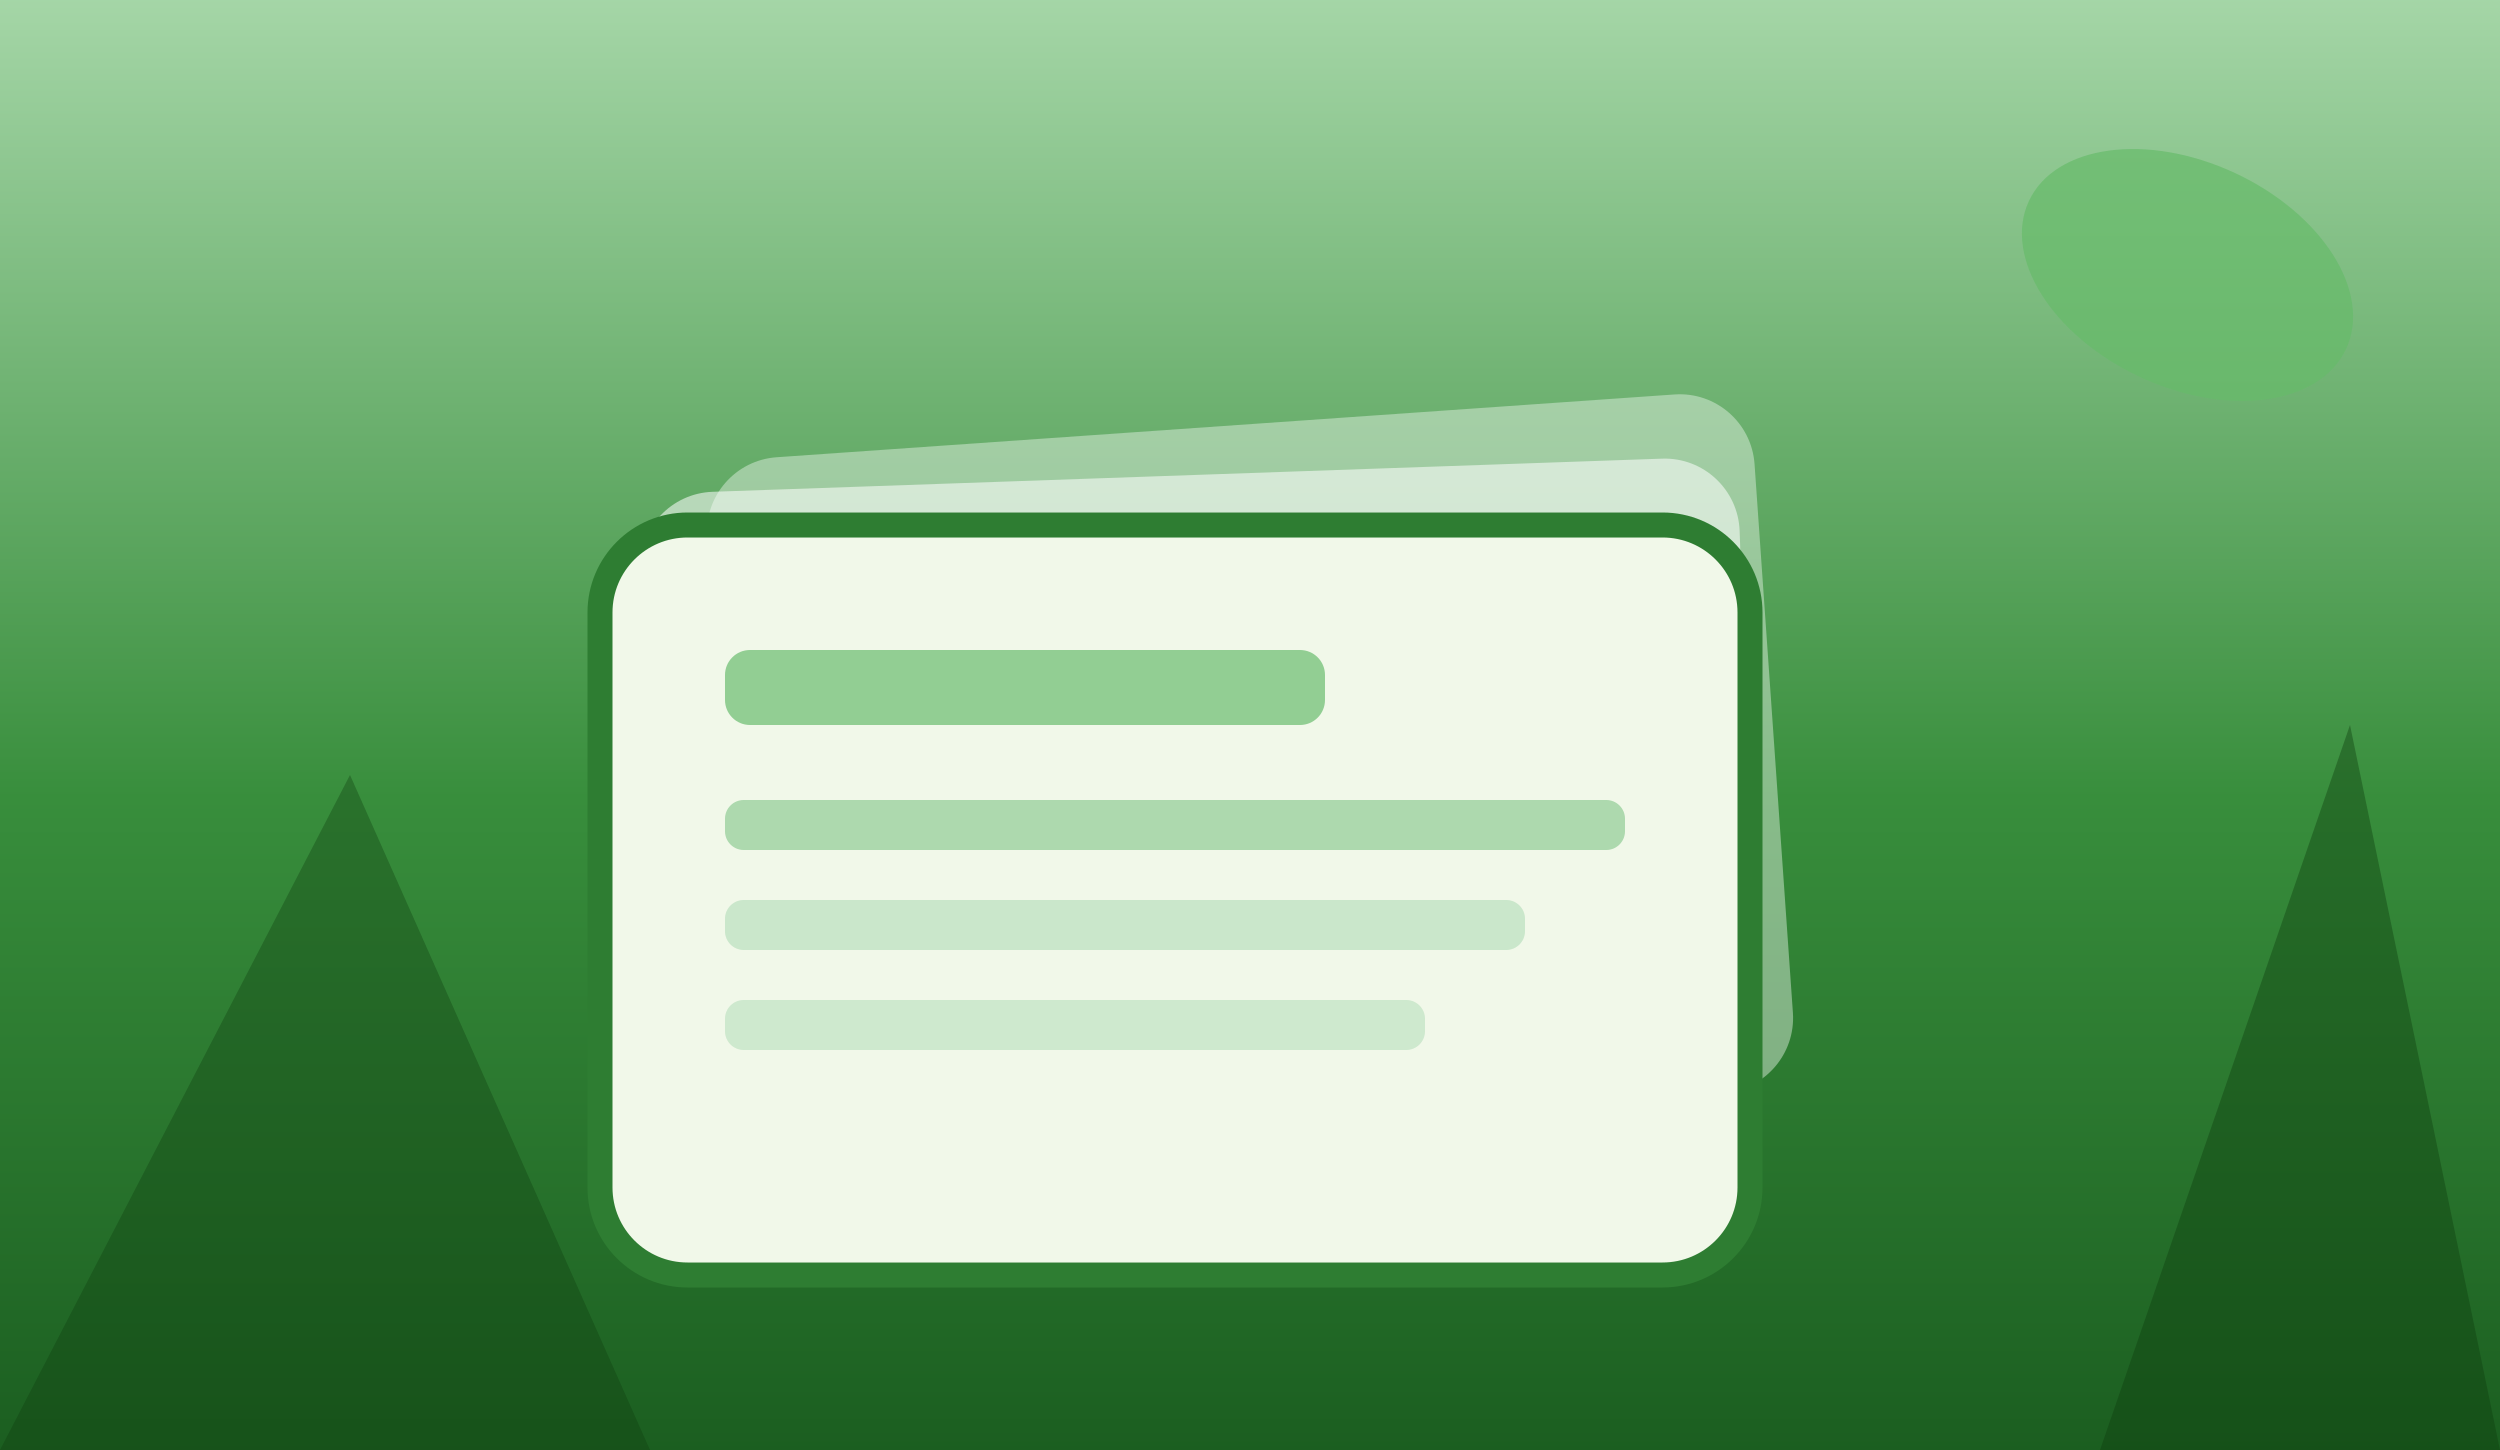
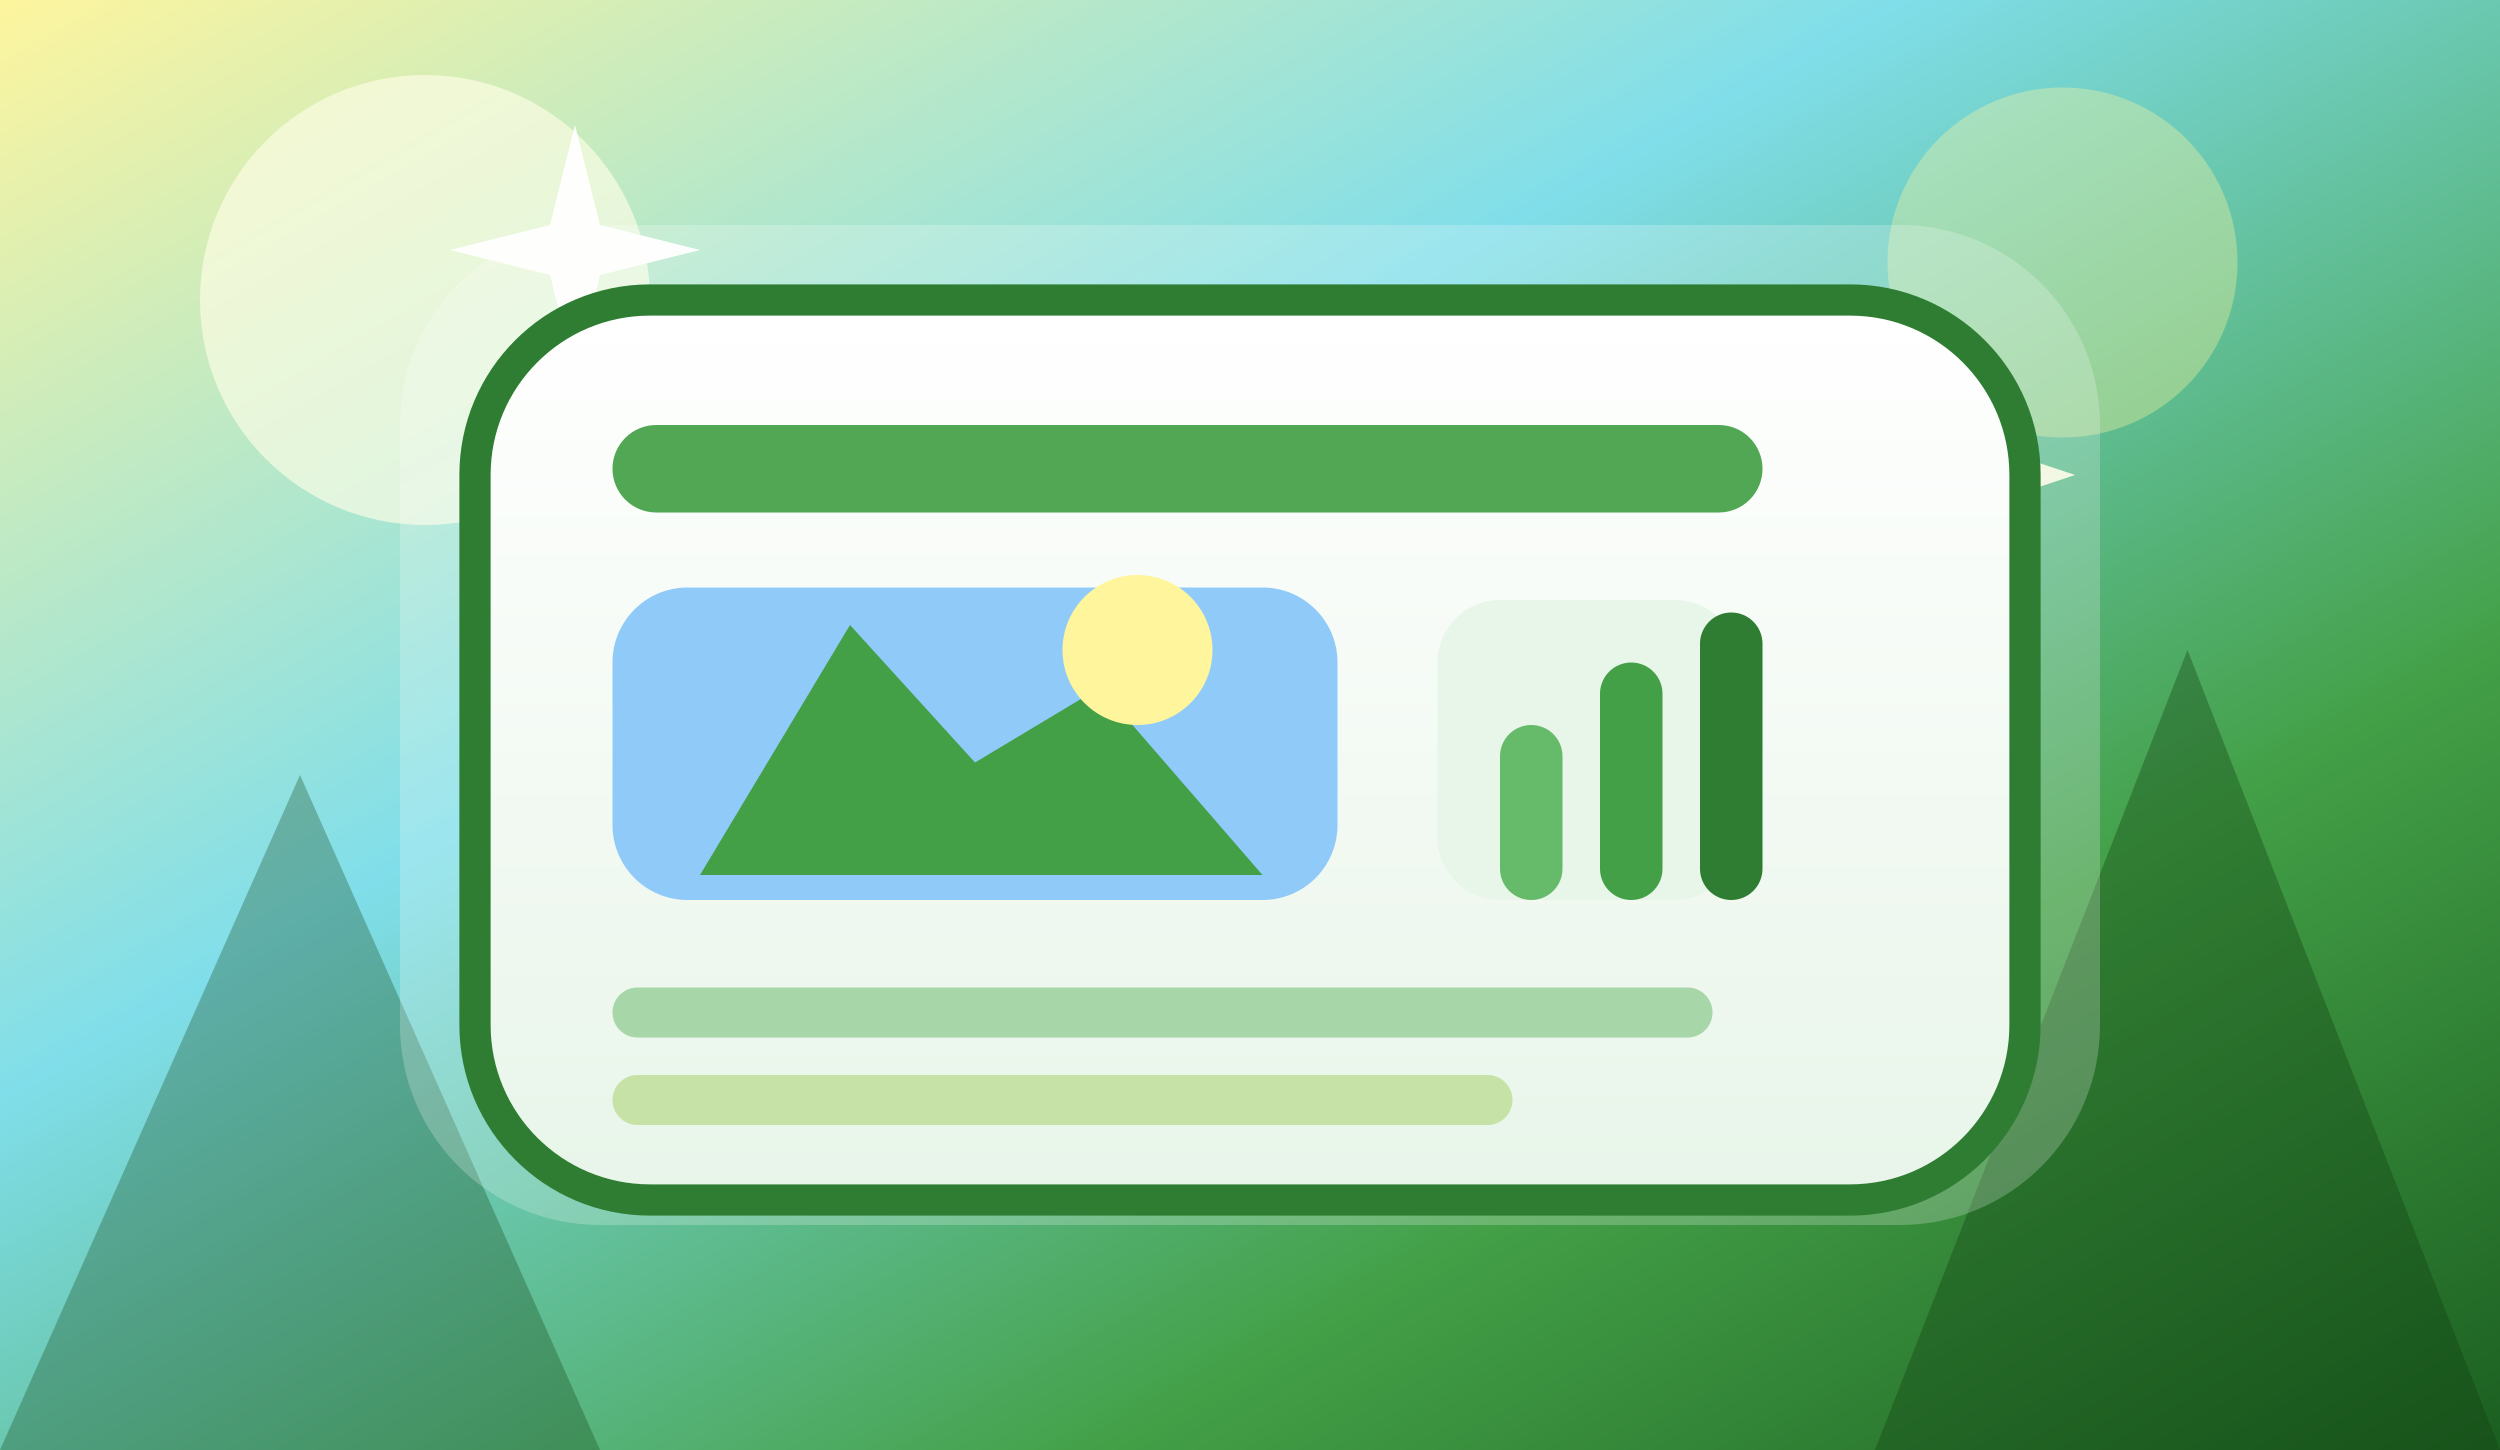
<svg xmlns="http://www.w3.org/2000/svg" viewBox="0 0 200 116">
  <defs>
-     <linearGradient id="forestGrad2" x1="0" y1="0" x2="0" y2="1">
-       <stop offset="0%" stop-color="#a5d6a7" />
-       <stop offset="55%" stop-color="#388e3c" />
+     <linearGradient id="forestGrad2" x1="0" y1="0" x2="1" y2="1">
+       <stop offset="0%" stop-color="#fff59d" />
+       <stop offset="38%" stop-color="#80deea" />
+       <stop offset="72%" stop-color="#43a047" />
      <stop offset="100%" stop-color="#1b5e20" />
+     </linearGradient>
+     <linearGradient id="screenGlow" x1="0" y1="0" x2="0" y2="1">
+       <stop offset="0%" stop-color="#ffffff" />
+       <stop offset="100%" stop-color="#e8f5e9" />
    </linearGradient>
  </defs>
  <rect width="200" height="116" fill="url(#forestGrad2)" />
-   <polygon points="0,116 28,62 52,116" fill="#0d3b0d" opacity="0.35" />
-   <polygon points="168,116 188,58 200,116" fill="#0d3b0d" opacity="0.4" />
-   <rect x="58" y="34" width="84" height="56" rx="6" fill="#e8f5e9" opacity="0.45" transform="rotate(-4 100 62)" />
-   <rect x="52" y="38" width="88" height="58" rx="6" fill="#fff" opacity="0.55" transform="rotate(-2 96 67)" />
-   <rect x="48" y="42" width="92" height="60" rx="7" fill="#f1f8e9" stroke="#2e7d32" stroke-width="2" />
-   <rect x="58" y="52" width="48" height="6" rx="2" fill="#81c784" opacity="0.85" />
-   <rect x="58" y="64" width="72" height="4" rx="1.5" fill="#a5d6a7" opacity="0.9" />
-   <rect x="58" y="72" width="64" height="4" rx="1.5" fill="#c8e6c9" opacity="0.95" />
-   <rect x="58" y="80" width="56" height="4" rx="1.5" fill="#c8e6c9" opacity="0.85" />
-   <ellipse cx="175" cy="22" rx="14" ry="9" fill="#66bb6a" transform="rotate(25 175 22)" opacity="0.7" />
+   <circle cx="34" cy="24" r="18" fill="#fffde7" opacity="0.65" />
+   <circle cx="165" cy="21" r="14" fill="#fff59d" opacity="0.35" />
+   <polygon points="0,116 24,62 48,116" fill="#0d3b0d" opacity="0.3" />
+   <polygon points="150,116 175,52 200,116" fill="#0d3b0d" opacity="0.35" />
+   <path d="M44 18 L46 10 L48 18 L56 20 L48 22 L46 30 L44 22 L36 20 Z" fill="#ffffff" opacity="0.95" />
+   <path d="M156 36 L158 30 L160 36 L166 38 L160 40 L158 46 L156 40 L150 38 Z" fill="#fffde7" opacity="0.9" />
+   <rect x="32" y="18" width="136" height="80" rx="16" fill="#ffffff" opacity="0.22" />
+   <rect x="38" y="24" width="124" height="72" rx="14" fill="url(#screenGlow)" stroke="#2e7d32" stroke-width="2.5" />
+   <rect x="49" y="34" width="92" height="7" rx="3.5" fill="#43a047" opacity="0.92" />
+   <rect x="49" y="47" width="58" height="25" rx="6" fill="#90caf9" />
+   <polygon points="56,70 68,50 78,61 88,55 101,70" fill="#43a047" />
+   <circle cx="91" cy="52" r="6" fill="#fff59d" />
+   <rect x="115" y="48" width="24" height="24" rx="5" fill="#e8f5e9" />
+   <rect x="120" y="58" width="5" height="14" rx="2.5" fill="#66bb6a" />
+   <rect x="128" y="53" width="5" height="19" rx="2.5" fill="#43a047" />
+   <rect x="136" y="49" width="5" height="23" rx="2.5" fill="#2e7d32" />
+   <rect x="49" y="79" width="88" height="4" rx="2" fill="#a5d6a7" opacity="0.98" />
+   <rect x="49" y="86" width="72" height="4" rx="2" fill="#c5e1a5" opacity="0.98" />
</svg>
